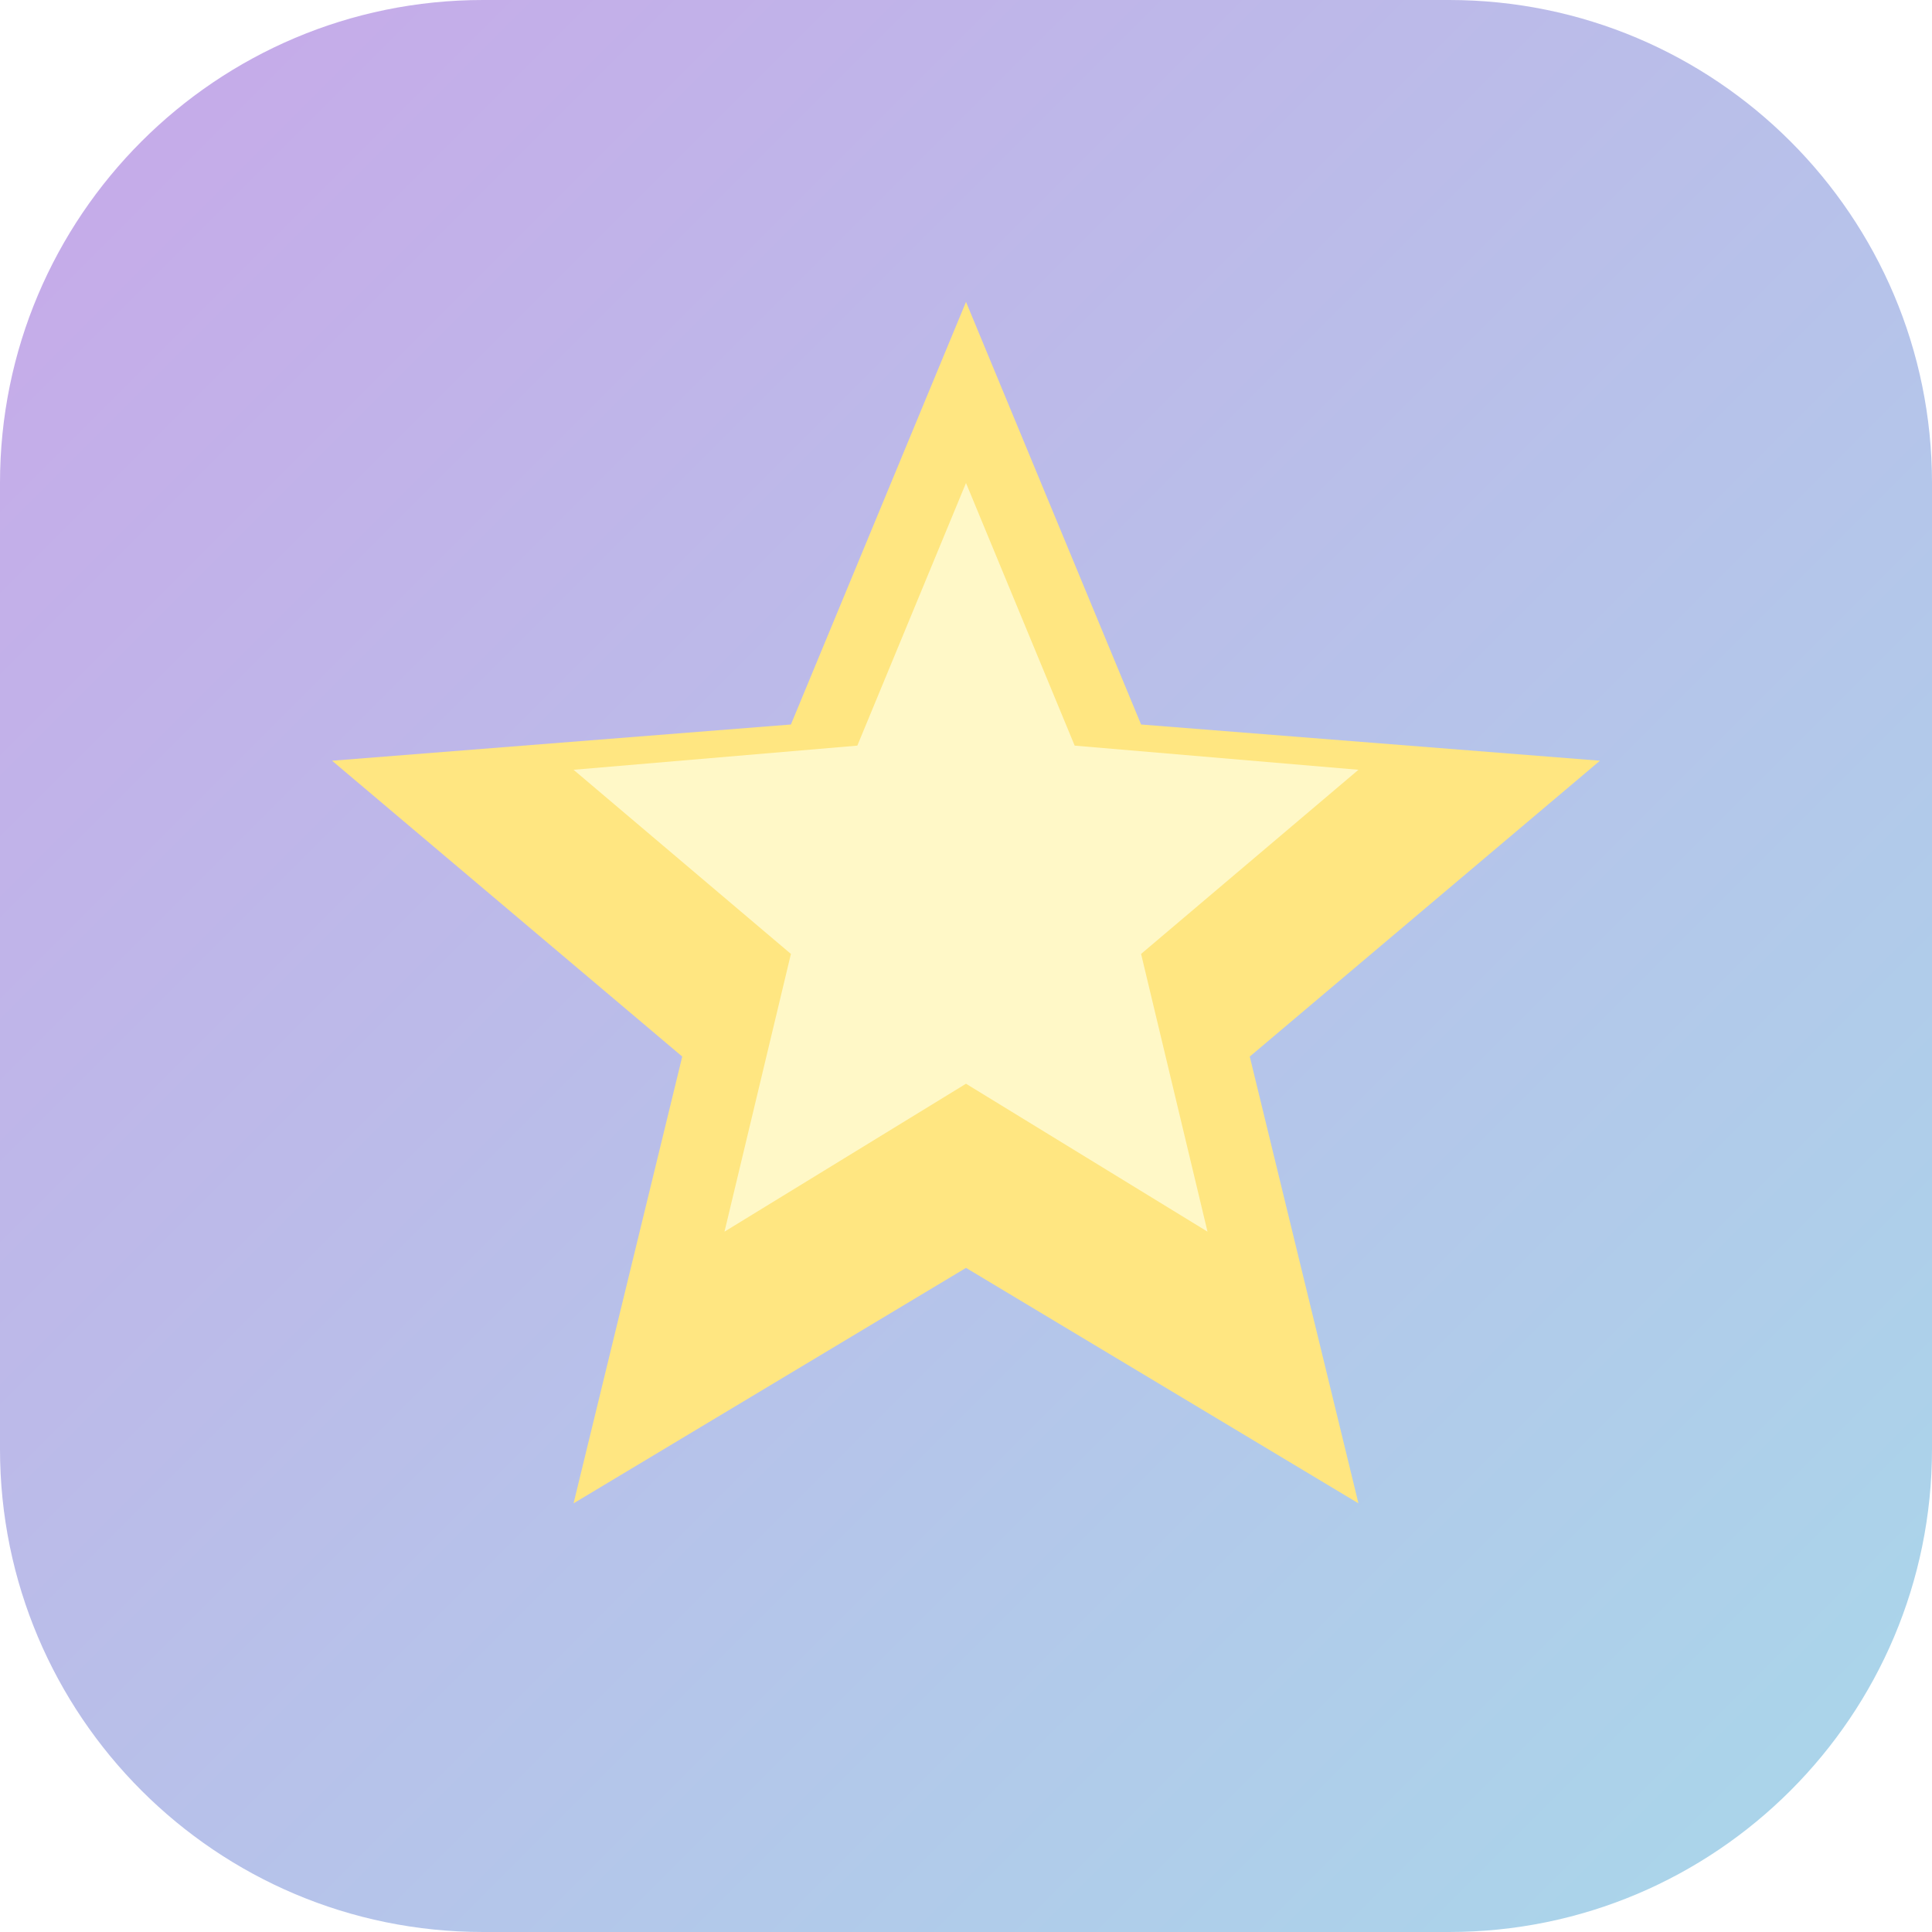
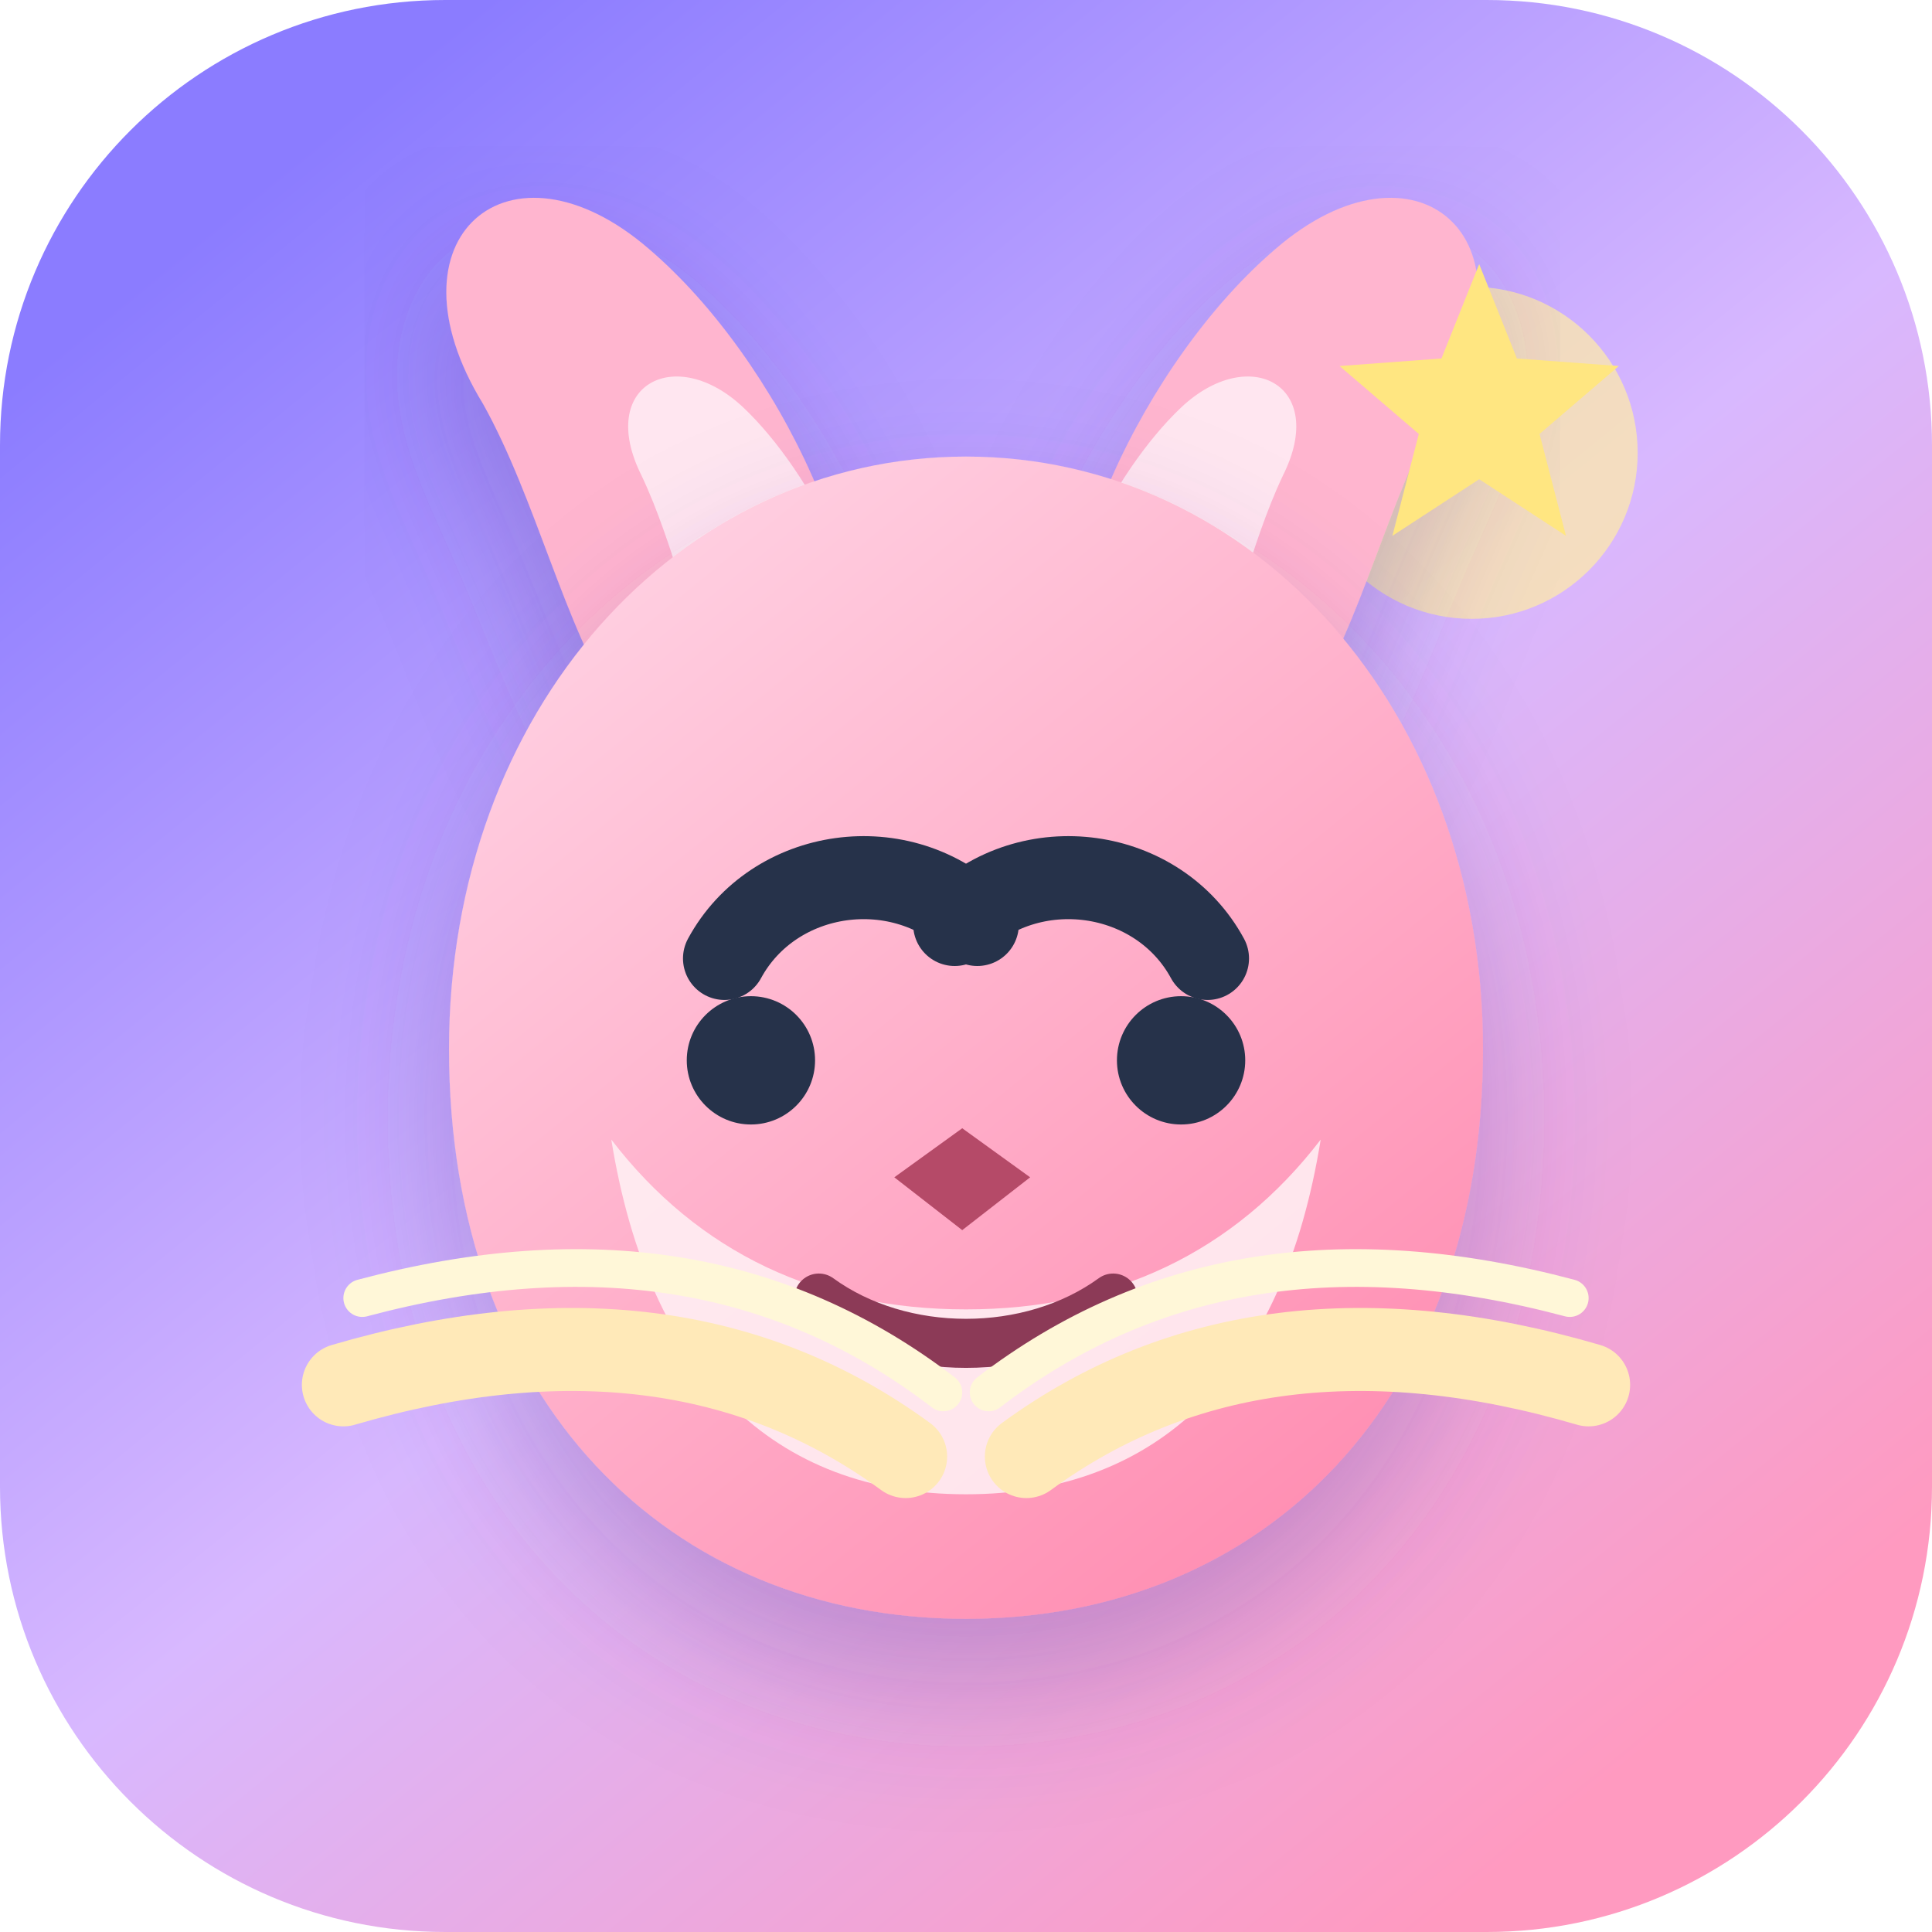
- <svg xmlns="http://www.w3.org/2000/svg" viewBox="0 0 64 64">
+ <svg xmlns="http://www.w3.org/2000/svg" viewBox="0 0 512 512">
  <defs>
-     <linearGradient id="bg" x1="0%" y1="0%" x2="100%" y2="100%">
-       <stop offset="0%" style="stop-color:#C8A8E9" />
-       <stop offset="100%" style="stop-color:#A8D8EA" />
+     <linearGradient id="bg" x1="80" y1="40" x2="430" y2="470" gradientUnits="userSpaceOnUse">
+       <stop offset="0" stop-color="#8B7CFF" />
+       <stop offset="0.52" stop-color="#D8B8FF" />
+       <stop offset="1" stop-color="#FF9AC0" />
    </linearGradient>
+     <linearGradient id="fur" x1="140" y1="125" x2="380" y2="420" gradientUnits="userSpaceOnUse">
+       <stop offset="0" stop-color="#FFD6E6" />
+       <stop offset="1" stop-color="#FF88AE" />
+     </linearGradient>
+     <filter id="shadow" x="-20%" y="-20%" width="140%" height="145%">
+       <feDropShadow dx="0" dy="18" stdDeviation="18" flood-color="#5A3C92" flood-opacity="0.28" />
+     </filter>
  </defs>
-   <rect width="64" height="64" rx="16" fill="url(#bg)" />
-   <path d="M32 10l5.8 14 15.2 1.2-11.6 9.8 3.6 14.8L32 42 19 49.8 22.6 35 11 25.2 26.2 24z" fill="#FFE681" />
-   <path d="M32 16l3.6 8.7 9.4.8-7.2 6.1 2.2 9.2-8-4.9-8 4.9 2.2-9.2-7.2-6.1 9.4-.8z" fill="#fff8c7" />
+   <rect width="512" height="512" rx="118" fill="url(#bg)" />
+   <circle cx="390" cy="120" r="44" fill="#FFECA8" opacity="0.72" />
+   <path d="M128 107c-27-44 7-73 44-41 34 29 64 90 52 125-10 31-43 22-61-5-13-19-21-54-35-79Z" fill="#FFB5CF" filter="url(#shadow)" />
+   <path d="M382 107c27-44-7-73-44-41-34 29-64 90-52 125 10 31 43 22 61-5 13-19 21-54 35-79Z" fill="#FFB5CF" filter="url(#shadow)" />
+   <path d="M170 126c-12-24 9-35 27-18 18 17 38 55 30 76-6 15-24 11-36-6-9-13-12-33-21-52Z" fill="#FFE6F0" />
+   <path d="M340 126c12-24-9-35-27-18-18 17-38 55-30 76 6 15 24 11 36-6 9-13 12-33 21-52Z" fill="#FFE6F0" />
+   <path d="M119 278c0-90 61-157 137-157s137 67 137 157c0 93-58 151-137 151s-137-58-137-151Z" fill="url(#fur)" filter="url(#shadow)" />
+   <path d="M162 302c10 62 43 94 94 94s84-32 94-94c-23 30-55 45-94 45s-71-15-94-45Z" fill="#FFF1F5" opacity="0.86" />
+   <path d="M192 254c13-24 47-29 67-9" fill="none" stroke="#26324A" stroke-width="22" stroke-linecap="round" />
+   <path d="M320 254c-13-24-47-29-67-9" fill="none" stroke="#26324A" stroke-width="22" stroke-linecap="round" />
+   <circle cx="199" cy="281" r="17" fill="#26324A" />
+   <circle cx="313" cy="281" r="17" fill="#26324A" />
+   <path d="M255 299l18 13-18 14-18-14 18-13Z" fill="#B54A68" />
+   <path d="M217 344c22 16 56 16 78 0" fill="none" stroke="#8C3A57" stroke-width="13" stroke-linecap="round" />
+   <path d="M91 367c58-17 108-11 149 19" fill="none" stroke="#FFE9B8" stroke-width="22" stroke-linecap="round" />
+   <path d="M421 367c-58-17-108-11-149 19" fill="none" stroke="#FFE9B8" stroke-width="22" stroke-linecap="round" />
+   <path d="M96 344c60-16 111-8 154 25" fill="none" stroke="#FFF7D8" stroke-width="10" stroke-linecap="round" />
+   <path d="M416 344c-60-16-111-8-154 25" fill="none" stroke="#FFF7D8" stroke-width="10" stroke-linecap="round" />
+   <path d="M392 70l10 25 27 2-21 18 7 27-23-15-23 15 7-27-21-18 27-2 10-25Z" fill="#FFE681" />
</svg>
